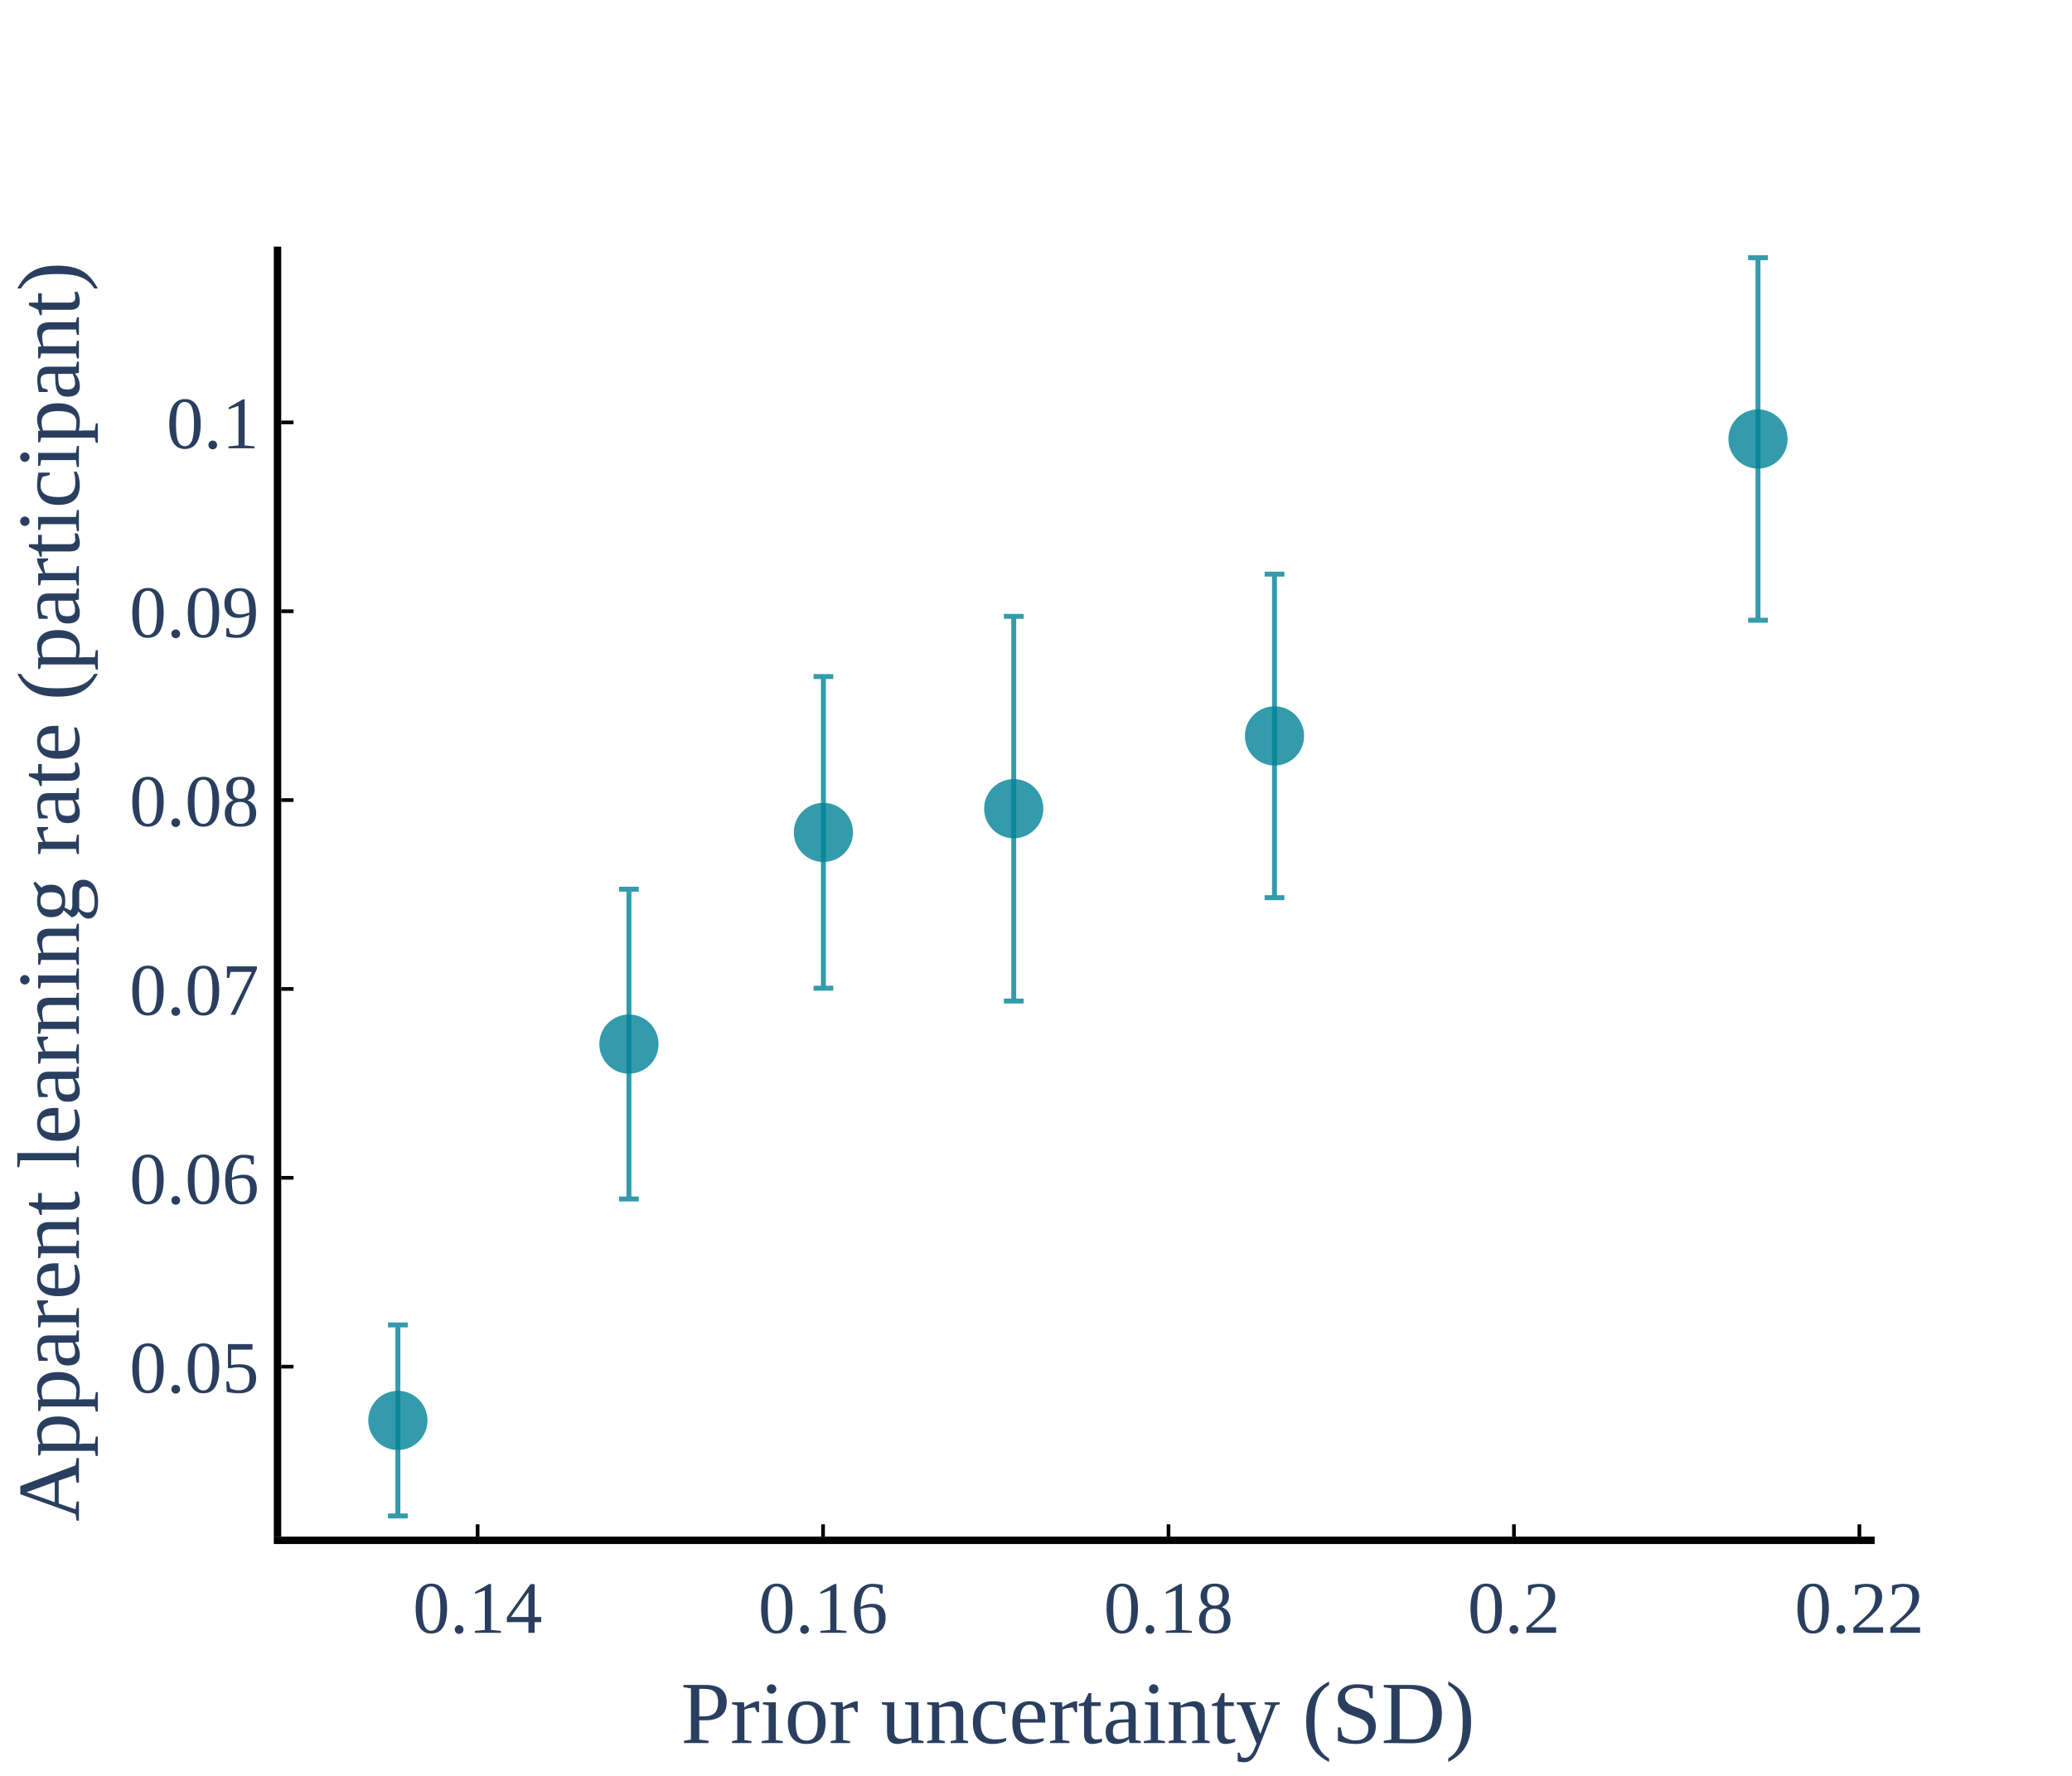
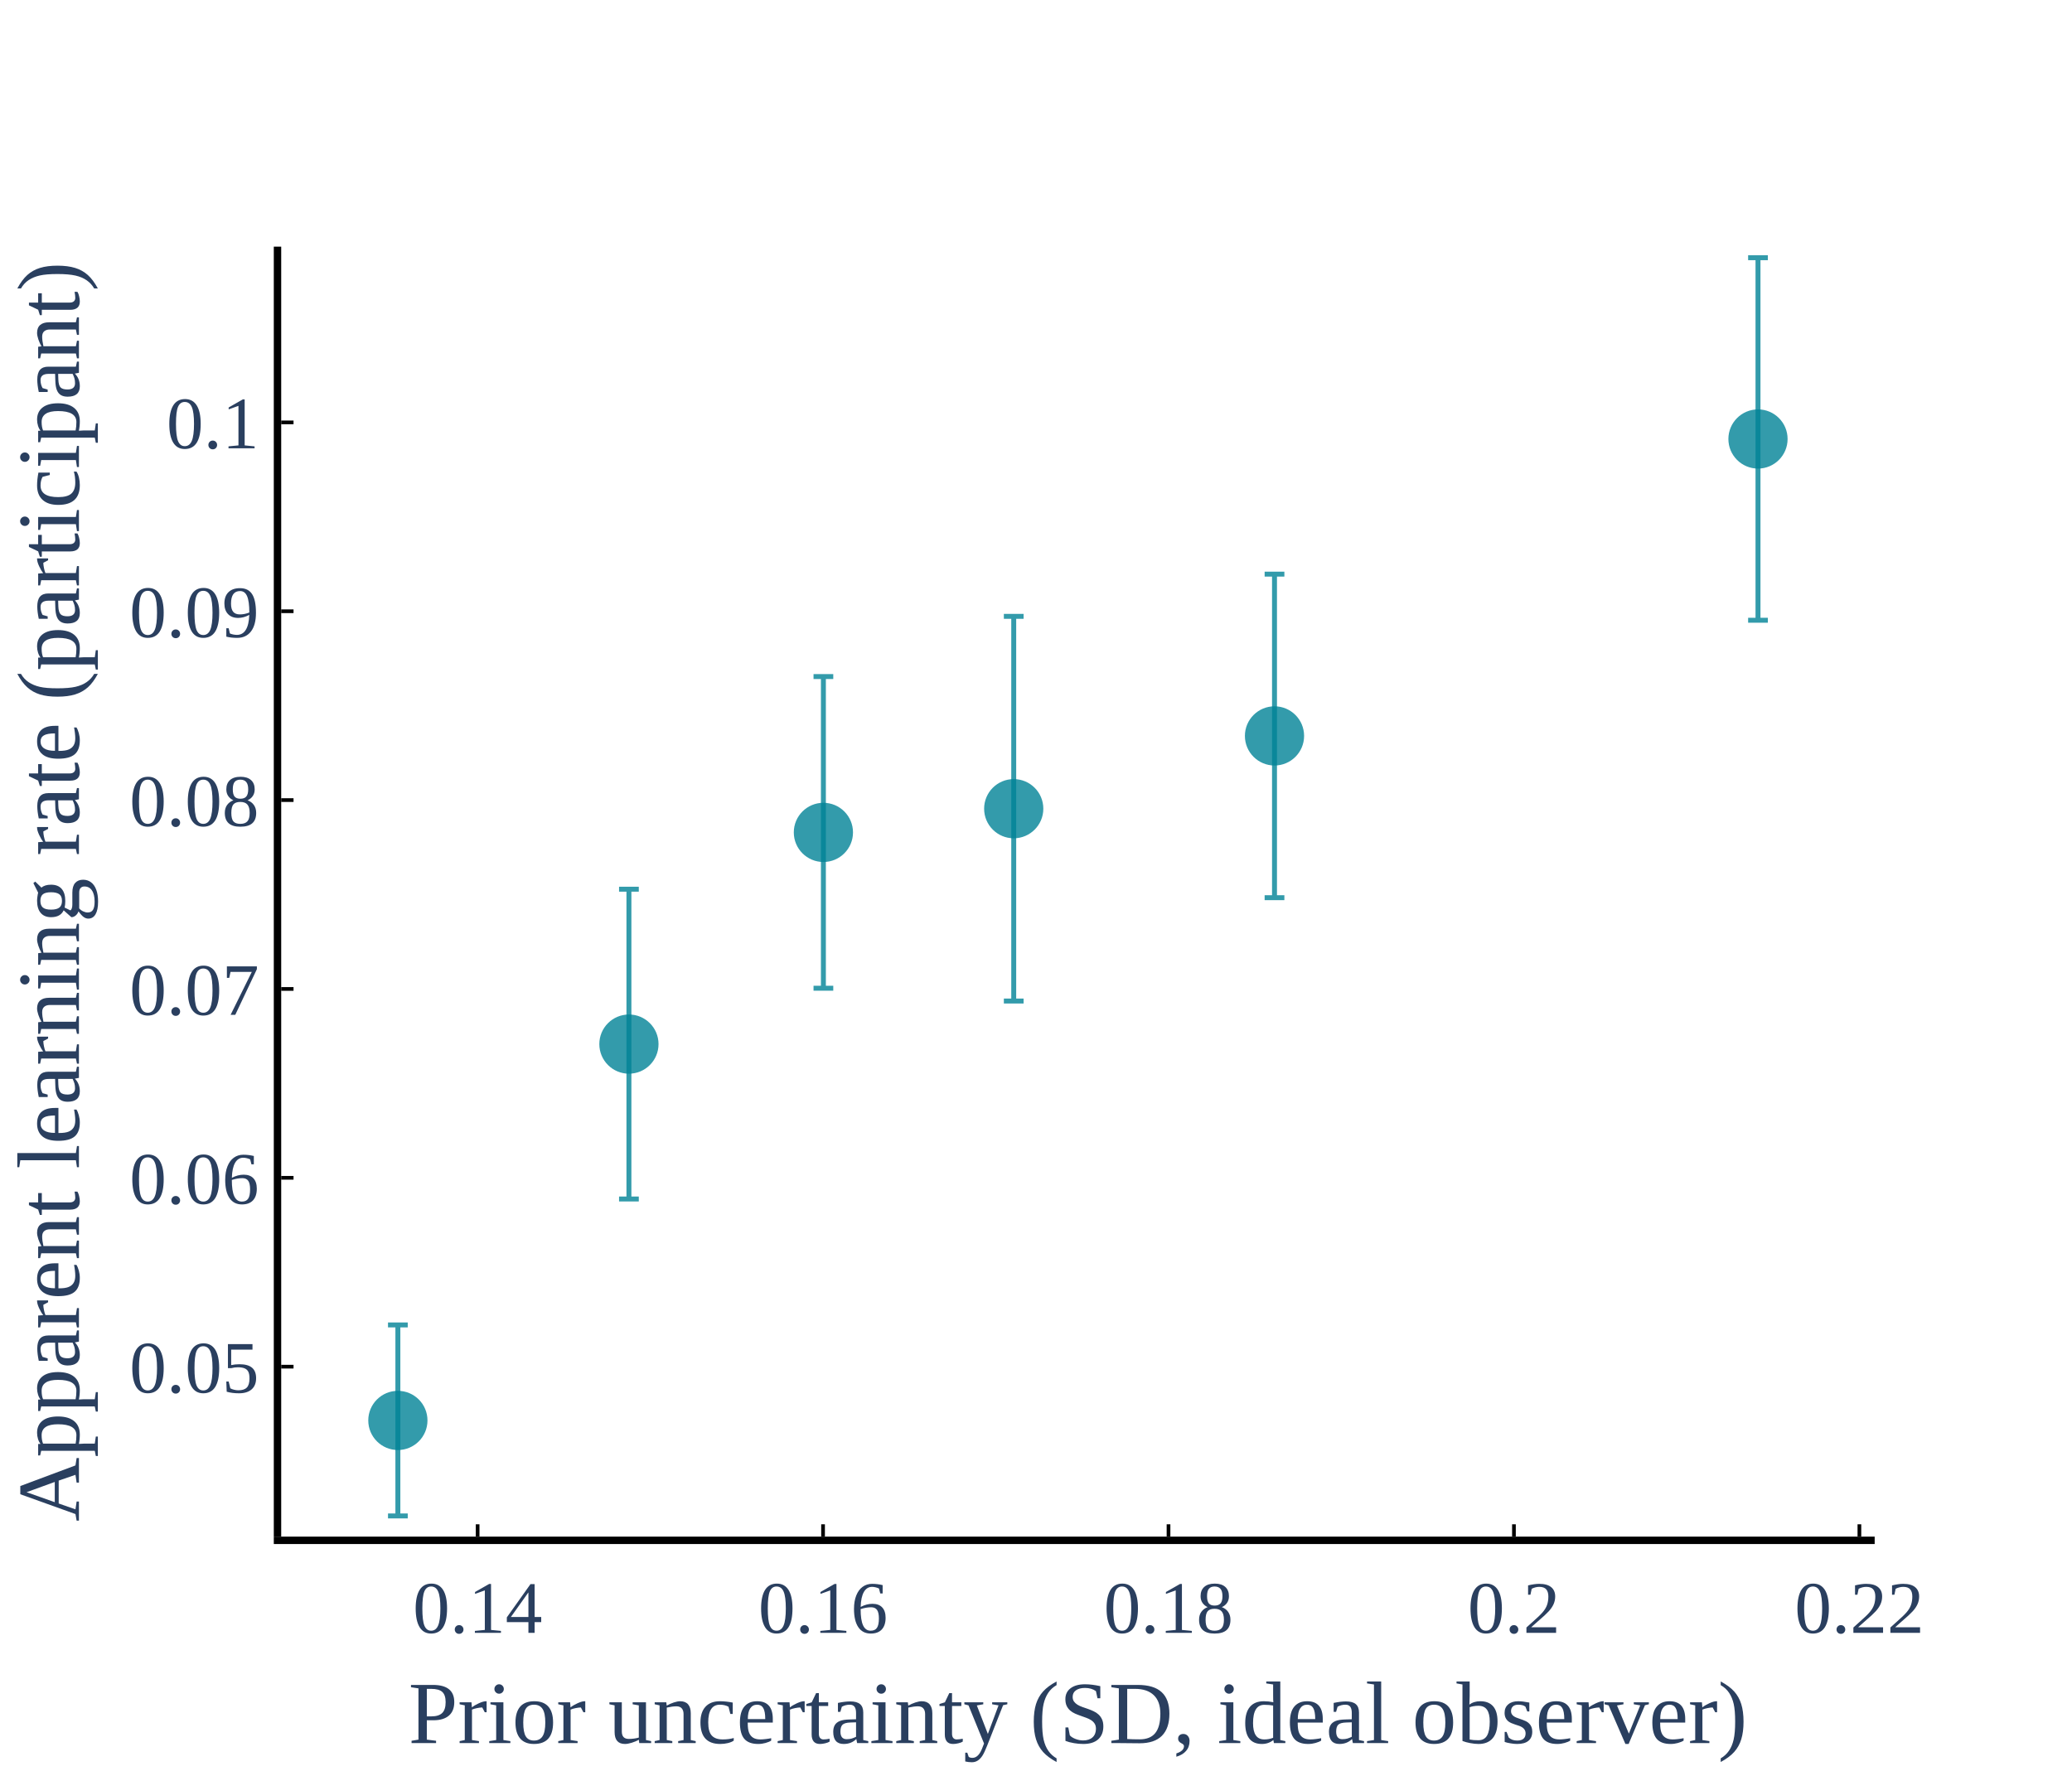
<svg xmlns="http://www.w3.org/2000/svg" class="main-svg" width="2625" height="2250" style="" viewBox="0 0 840 720">
  <rect x="0" y="0" width="840" height="720" style="fill: rgb(255, 255, 255); fill-opacity: 1;" />
-   <defs id="defs-43f415">
+   <defs id="defs-5da316">
    <g class="clips">
-       <clipPath id="clip43f415xyplot" class="plotclip">
+       <clipPath id="clip5da316xyplot" class="plotclip">
        <rect width="646" height="523" />
      </clipPath>
-       <clipPath class="axesclip" id="clip43f415x">
+       <clipPath class="axesclip" id="clip5da316x">
        <rect x="114" y="0" width="646" height="720" />
      </clipPath>
-       <clipPath class="axesclip" id="clip43f415y">
+       <clipPath class="axesclip" id="clip5da316y">
        <rect x="0" y="100" width="840" height="523" />
      </clipPath>
-       <clipPath class="axesclip" id="clip43f415xy">
+       <clipPath class="axesclip" id="clip5da316xy">
        <rect x="114" y="100" width="646" height="523" />
      </clipPath>
    </g>
    <g class="gradients" />
    <g class="patterns" />
  </defs>
  <g class="bglayer">
    <rect class="bg" x="114" y="100" width="646" height="523" style="fill: rgb(255, 255, 255); fill-opacity: 1; stroke-width: 0;" />
  </g>
  <g class="layer-below">
    <g class="imagelayer" />
    <g class="shapelayer" />
  </g>
  <g class="cartesianlayer">
    <g class="subplot xy">
      <g class="layer-subplot">
        <g class="shapelayer" />
        <g class="imagelayer" />
      </g>
      <g class="minor-gridlayer">
        <g class="x" />
        <g class="y" />
      </g>
      <g class="gridlayer">
        <g class="x">
          <path class="xgrid crisp" transform="translate(193.63,0)" d="M0,100v523" style="stroke: rgb(255, 255, 255); stroke-opacity: 1; stroke-width: 1px;" />
          <path class="xgrid crisp" transform="translate(333.67,0)" d="M0,100v523" style="stroke: rgb(255, 255, 255); stroke-opacity: 1; stroke-width: 1px;" />
          <path class="xgrid crisp" transform="translate(473.72,0)" d="M0,100v523" style="stroke: rgb(255, 255, 255); stroke-opacity: 1; stroke-width: 1px;" />
          <path class="xgrid crisp" transform="translate(613.76,0)" d="M0,100v523" style="stroke: rgb(255, 255, 255); stroke-opacity: 1; stroke-width: 1px;" />
          <path class="xgrid crisp" transform="translate(753.81,0)" d="M0,100v523" style="stroke: rgb(255, 255, 255); stroke-opacity: 1; stroke-width: 1px;" />
        </g>
        <g class="y">
          <path class="ygrid crisp" transform="translate(0,554.09)" d="M114,0h646" style="stroke: rgb(255, 255, 255); stroke-opacity: 1; stroke-width: 1px;" />
          <path class="ygrid crisp" transform="translate(0,477.52)" d="M114,0h646" style="stroke: rgb(255, 255, 255); stroke-opacity: 1; stroke-width: 1px;" />
          <path class="ygrid crisp" transform="translate(0,400.95)" d="M114,0h646" style="stroke: rgb(255, 255, 255); stroke-opacity: 1; stroke-width: 1px;" />
          <path class="ygrid crisp" transform="translate(0,324.38)" d="M114,0h646" style="stroke: rgb(255, 255, 255); stroke-opacity: 1; stroke-width: 1px;" />
          <path class="ygrid crisp" transform="translate(0,247.82)" d="M114,0h646" style="stroke: rgb(255, 255, 255); stroke-opacity: 1; stroke-width: 1px;" />
          <path class="ygrid crisp" transform="translate(0,171.25)" d="M114,0h646" style="stroke: rgb(255, 255, 255); stroke-opacity: 1; stroke-width: 1px;" />
        </g>
      </g>
      <g class="zerolinelayer" />
      <g class="layer-between">
        <g class="shapelayer" />
        <g class="imagelayer" />
      </g>
      <path class="xlines-below" />
      <path class="ylines-below" />
      <g class="overlines-below" />
      <g class="xaxislayer-below" />
      <g class="yaxislayer-below" />
      <g class="overaxes-below" />
      <g class="overplot">
-         <g class="xy" transform="translate(114,100)" clip-path="url(#clip43f415xyplot)">
+         <g class="xy" transform="translate(114,100)" clip-path="url(#clip5da316xyplot)">
          <g class="scatterlayer mlayer">
-             <g class="trace scatter trace7d4a33" style="stroke-miterlimit: 2; opacity: 1;">
+             <g class="trace scatter trace3379d2" style="stroke-miterlimit: 2; opacity: 1;">
              <g class="fills" />
              <g class="errorbars">
                <g class="errorbar" style="opacity: 1;">
                  <path class="yerror" d="M43.3,437.17h8m-4,0V514.61m-4,0h8" style="vector-effect: none; stroke-width: 2px; stroke: rgb(0, 130, 150); stroke-opacity: 0.8;" />
                </g>
                <g class="errorbar" style="opacity: 1;">
                  <path class="yerror" d="M136.97,260.51h8m-4,0V386.11m-4,0h8" style="vector-effect: none; stroke-width: 2px; stroke: rgb(0, 130, 150); stroke-opacity: 0.8;" />
                </g>
                <g class="errorbar" style="opacity: 1;">
                  <path class="yerror" d="M215.81,174.3h8m-4,0V300.66m-4,0h8" style="vector-effect: none; stroke-width: 2px; stroke: rgb(0, 130, 150); stroke-opacity: 0.8;" />
                </g>
                <g class="errorbar" style="opacity: 1;">
                  <path class="yerror" d="M292.97,149.89h8m-4,0V305.85m-4,0h8" style="vector-effect: none; stroke-width: 2px; stroke: rgb(0, 130, 150); stroke-opacity: 0.8;" />
                </g>
                <g class="errorbar" style="opacity: 1;">
                  <path class="yerror" d="M398.69,132.77h8m-4,0V263.95m-4,0h8" style="vector-effect: none; stroke-width: 2px; stroke: rgb(0, 130, 150); stroke-opacity: 0.8;" />
                </g>
                <g class="errorbar" style="opacity: 1;">
                  <path class="yerror" d="M594.7,4.49h8m-4,0V151.47m-4,0h8" style="vector-effect: none; stroke-width: 2px; stroke: rgb(0, 130, 150); stroke-opacity: 0.8;" />
                </g>
              </g>
              <g class="lines" />
              <g class="points">
                <path class="point" transform="translate(47.3,475.89)" d="M12,0A12,12 0 1,1 0,-12A12,12 0 0,1 12,0Z" style="opacity: 1; stroke-width: 0px; fill: rgb(0, 130, 150); fill-opacity: 0.8;" />
                <path class="point" transform="translate(140.97,323.31)" d="M12,0A12,12 0 1,1 0,-12A12,12 0 0,1 12,0Z" style="opacity: 1; stroke-width: 0px; fill: rgb(0, 130, 150); fill-opacity: 0.8;" />
                <path class="point" transform="translate(219.81,237.48)" d="M12,0A12,12 0 1,1 0,-12A12,12 0 0,1 12,0Z" style="opacity: 1; stroke-width: 0px; fill: rgb(0, 130, 150); fill-opacity: 0.8;" />
                <path class="point" transform="translate(296.97,227.87)" d="M12,0A12,12 0 1,1 0,-12A12,12 0 0,1 12,0Z" style="opacity: 1; stroke-width: 0px; fill: rgb(0, 130, 150); fill-opacity: 0.8;" />
                <path class="point" transform="translate(402.69,198.36)" d="M12,0A12,12 0 1,1 0,-12A12,12 0 0,1 12,0Z" style="opacity: 1; stroke-width: 0px; fill: rgb(0, 130, 150); fill-opacity: 0.8;" />
                <path class="point" transform="translate(598.7,77.98)" d="M12,0A12,12 0 1,1 0,-12A12,12 0 0,1 12,0Z" style="opacity: 1; stroke-width: 0px; fill: rgb(0, 130, 150); fill-opacity: 0.8;" />
              </g>
              <g class="text" />
            </g>
          </g>
        </g>
      </g>
      <path class="xlines-above crisp" d="M111,624.5H760" style="fill: none; stroke-width: 3px; stroke: rgb(0, 0, 0); stroke-opacity: 1;" />
      <path class="ylines-above crisp" d="M112.5,100V623" style="fill: none; stroke-width: 3px; stroke: rgb(0, 0, 0); stroke-opacity: 1;" />
      <g class="overlines-above" />
      <g class="xaxislayer-above">
        <path class="xtick ticks crisp" d="M0,623v-5" transform="translate(193.63,0)" style="stroke: rgb(0, 0, 0); stroke-opacity: 1; stroke-width: 1.5px;" />
        <path class="xtick ticks crisp" d="M0,623v-5" transform="translate(333.67,0)" style="stroke: rgb(0, 0, 0); stroke-opacity: 1; stroke-width: 1.5px;" />
        <path class="xtick ticks crisp" d="M0,623v-5" transform="translate(473.72,0)" style="stroke: rgb(0, 0, 0); stroke-opacity: 1; stroke-width: 1.5px;" />
        <path class="xtick ticks crisp" d="M0,623v-5" transform="translate(613.76,0)" style="stroke: rgb(0, 0, 0); stroke-opacity: 1; stroke-width: 1.5px;" />
        <path class="xtick ticks crisp" d="M0,623v-5" transform="translate(753.81,0)" style="stroke: rgb(0, 0, 0); stroke-opacity: 1; stroke-width: 1.5px;" />
        <g class="xtick">
          <text text-anchor="middle" x="0" y="662" transform="translate(193.63,0)" style="font-family: 'Times New Roman'; font-size: 30px; fill: rgb(42, 63, 95); fill-opacity: 1; white-space: pre; opacity: 1;">0.14</text>
        </g>
        <g class="xtick">
          <text text-anchor="middle" x="0" y="662" style="font-family: 'Times New Roman'; font-size: 30px; fill: rgb(42, 63, 95); fill-opacity: 1; white-space: pre; opacity: 1;" transform="translate(333.67,0)">0.16</text>
        </g>
        <g class="xtick">
          <text text-anchor="middle" x="0" y="662" style="font-family: 'Times New Roman'; font-size: 30px; fill: rgb(42, 63, 95); fill-opacity: 1; white-space: pre; opacity: 1;" transform="translate(473.72,0)">0.18</text>
        </g>
        <g class="xtick">
          <text text-anchor="middle" x="0" y="662" style="font-family: 'Times New Roman'; font-size: 30px; fill: rgb(42, 63, 95); fill-opacity: 1; white-space: pre; opacity: 1;" transform="translate(613.76,0)">0.2</text>
        </g>
        <g class="xtick">
          <text text-anchor="middle" x="0" y="662" style="font-family: 'Times New Roman'; font-size: 30px; fill: rgb(42, 63, 95); fill-opacity: 1; white-space: pre; opacity: 1;" transform="translate(753.81,0)">0.22</text>
        </g>
      </g>
      <g class="yaxislayer-above">
        <path class="ytick ticks crisp" d="M114,0h5" transform="translate(0,554.09)" style="stroke: rgb(0, 0, 0); stroke-opacity: 1; stroke-width: 1.5px;" />
        <path class="ytick ticks crisp" d="M114,0h5" transform="translate(0,477.52)" style="stroke: rgb(0, 0, 0); stroke-opacity: 1; stroke-width: 1.5px;" />
        <path class="ytick ticks crisp" d="M114,0h5" transform="translate(0,400.95)" style="stroke: rgb(0, 0, 0); stroke-opacity: 1; stroke-width: 1.5px;" />
        <path class="ytick ticks crisp" d="M114,0h5" transform="translate(0,324.38)" style="stroke: rgb(0, 0, 0); stroke-opacity: 1; stroke-width: 1.5px;" />
        <path class="ytick ticks crisp" d="M114,0h5" transform="translate(0,247.82)" style="stroke: rgb(0, 0, 0); stroke-opacity: 1; stroke-width: 1.5px;" />
        <path class="ytick ticks crisp" d="M114,0h5" transform="translate(0,171.25)" style="stroke: rgb(0, 0, 0); stroke-opacity: 1; stroke-width: 1.5px;" />
        <g class="ytick">
          <text text-anchor="end" x="105" y="10.5" transform="translate(0,554.09)" style="font-family: 'Times New Roman'; font-size: 30px; fill: rgb(42, 63, 95); fill-opacity: 1; white-space: pre; opacity: 1;">0.05</text>
        </g>
        <g class="ytick">
          <text text-anchor="end" x="105" y="10.5" style="font-family: 'Times New Roman'; font-size: 30px; fill: rgb(42, 63, 95); fill-opacity: 1; white-space: pre; opacity: 1;" transform="translate(0,477.52)">0.06</text>
        </g>
        <g class="ytick">
          <text text-anchor="end" x="105" y="10.5" style="font-family: 'Times New Roman'; font-size: 30px; fill: rgb(42, 63, 95); fill-opacity: 1; white-space: pre; opacity: 1;" transform="translate(0,400.95)">0.07</text>
        </g>
        <g class="ytick">
          <text text-anchor="end" x="105" y="10.5" style="font-family: 'Times New Roman'; font-size: 30px; fill: rgb(42, 63, 95); fill-opacity: 1; white-space: pre; opacity: 1;" transform="translate(0,324.38)">0.08</text>
        </g>
        <g class="ytick">
          <text text-anchor="end" x="105" y="10.5" style="font-family: 'Times New Roman'; font-size: 30px; fill: rgb(42, 63, 95); fill-opacity: 1; white-space: pre; opacity: 1;" transform="translate(0,247.82)">0.09</text>
        </g>
        <g class="ytick">
          <text text-anchor="end" x="105" y="10.5" style="font-family: 'Times New Roman'; font-size: 30px; fill: rgb(42, 63, 95); fill-opacity: 1; white-space: pre; opacity: 1;" transform="translate(0,171.25)">0.1</text>
        </g>
      </g>
      <g class="overaxes-above" />
    </g>
  </g>
  <g class="polarlayer" />
  <g class="smithlayer" />
  <g class="ternarylayer" />
  <g class="geolayer" />
  <g class="funnelarealayer" />
  <g class="pielayer" />
  <g class="iciclelayer" />
  <g class="treemaplayer" />
  <g class="sunburstlayer" />
  <g class="glimages" />
-   <defs id="topdefs-43f415">
+   <defs id="topdefs-5da316">
    <g class="clips" />
  </defs>
  <g class="layer-above">
    <g class="imagelayer" />
    <g class="shapelayer" />
  </g>
  <g class="infolayer">
    <g class="g-gtitle" />
    <g class="g-xtitle">
-       <text class="xtitle" x="437" y="706.7" text-anchor="middle" style="opacity: 1; font-family: 'Times New Roman'; font-size: 36px; fill: rgb(42, 63, 95); fill-opacity: 1; white-space: pre;">Prior uncertainty (SD)</text>
+       <text class="xtitle" x="437" y="706.7" text-anchor="middle" style="opacity: 1; font-family: 'Times New Roman'; font-size: 36px; fill: rgb(42, 63, 95); fill-opacity: 1; white-space: pre;">Prior uncertainty (SD, ideal observer)</text>
    </g>
    <g class="g-ytitle" transform="translate(5.599609,0)">
      <text class="ytitle" transform="rotate(-90,26.4,361.5)" x="26.4" y="361.5" text-anchor="middle" style="opacity: 1; font-family: 'Times New Roman'; font-size: 36px; fill: rgb(42, 63, 95); fill-opacity: 1; white-space: pre;">Apparent learning rate (participant)</text>
    </g>
  </g>
</svg>
